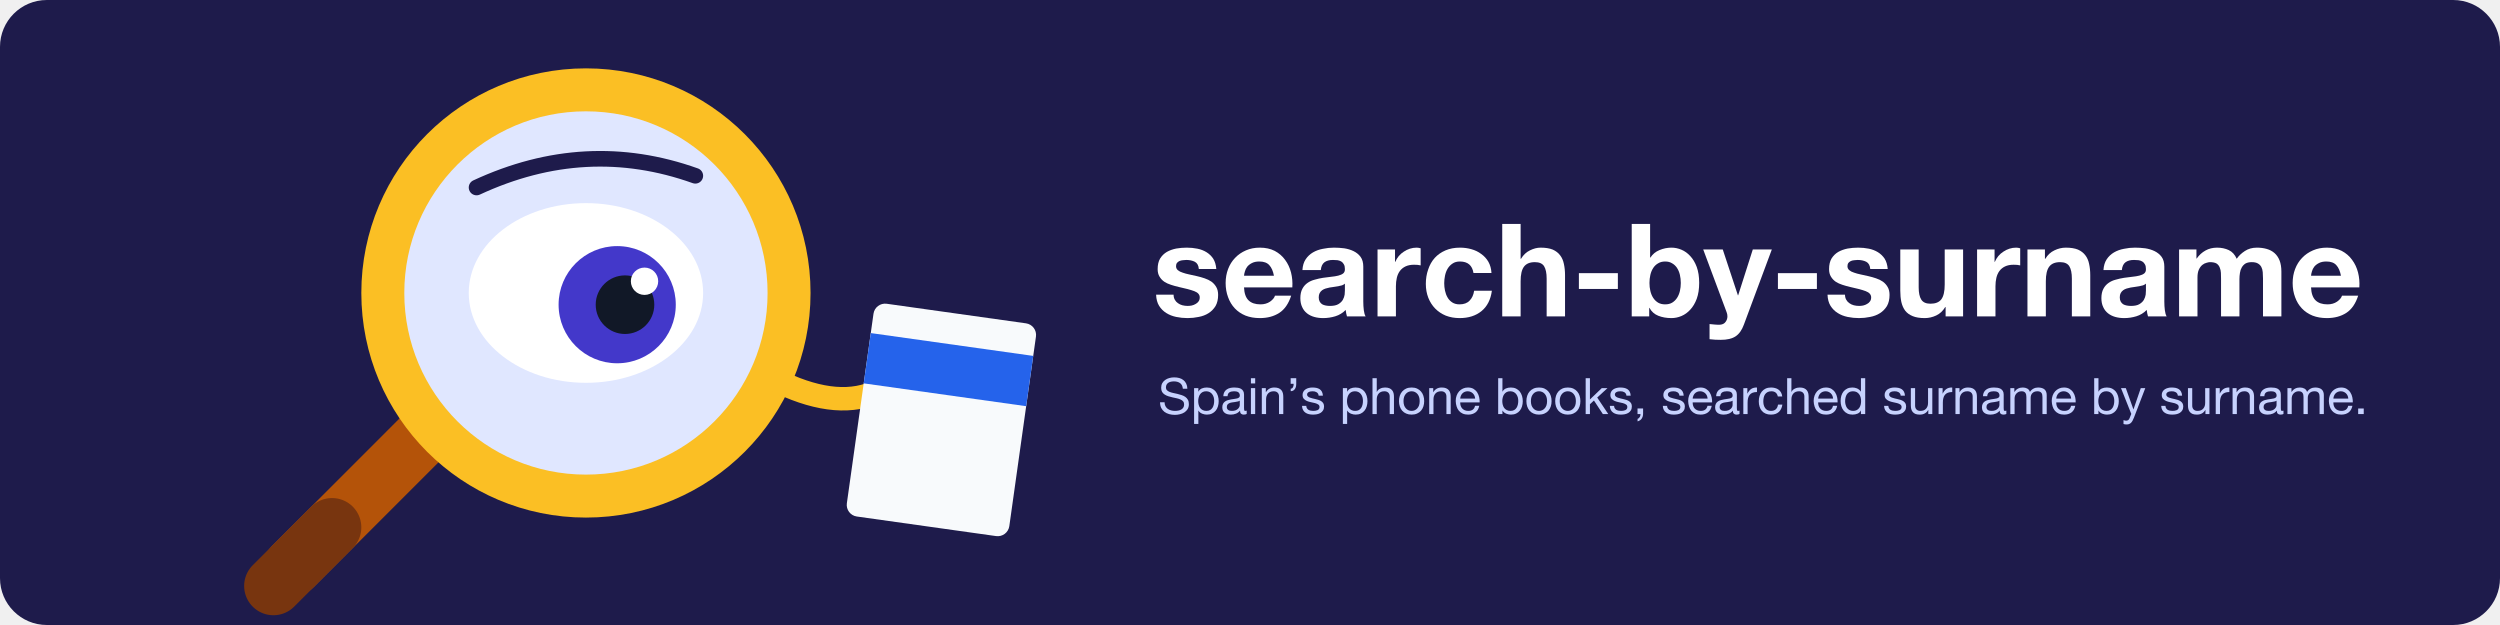
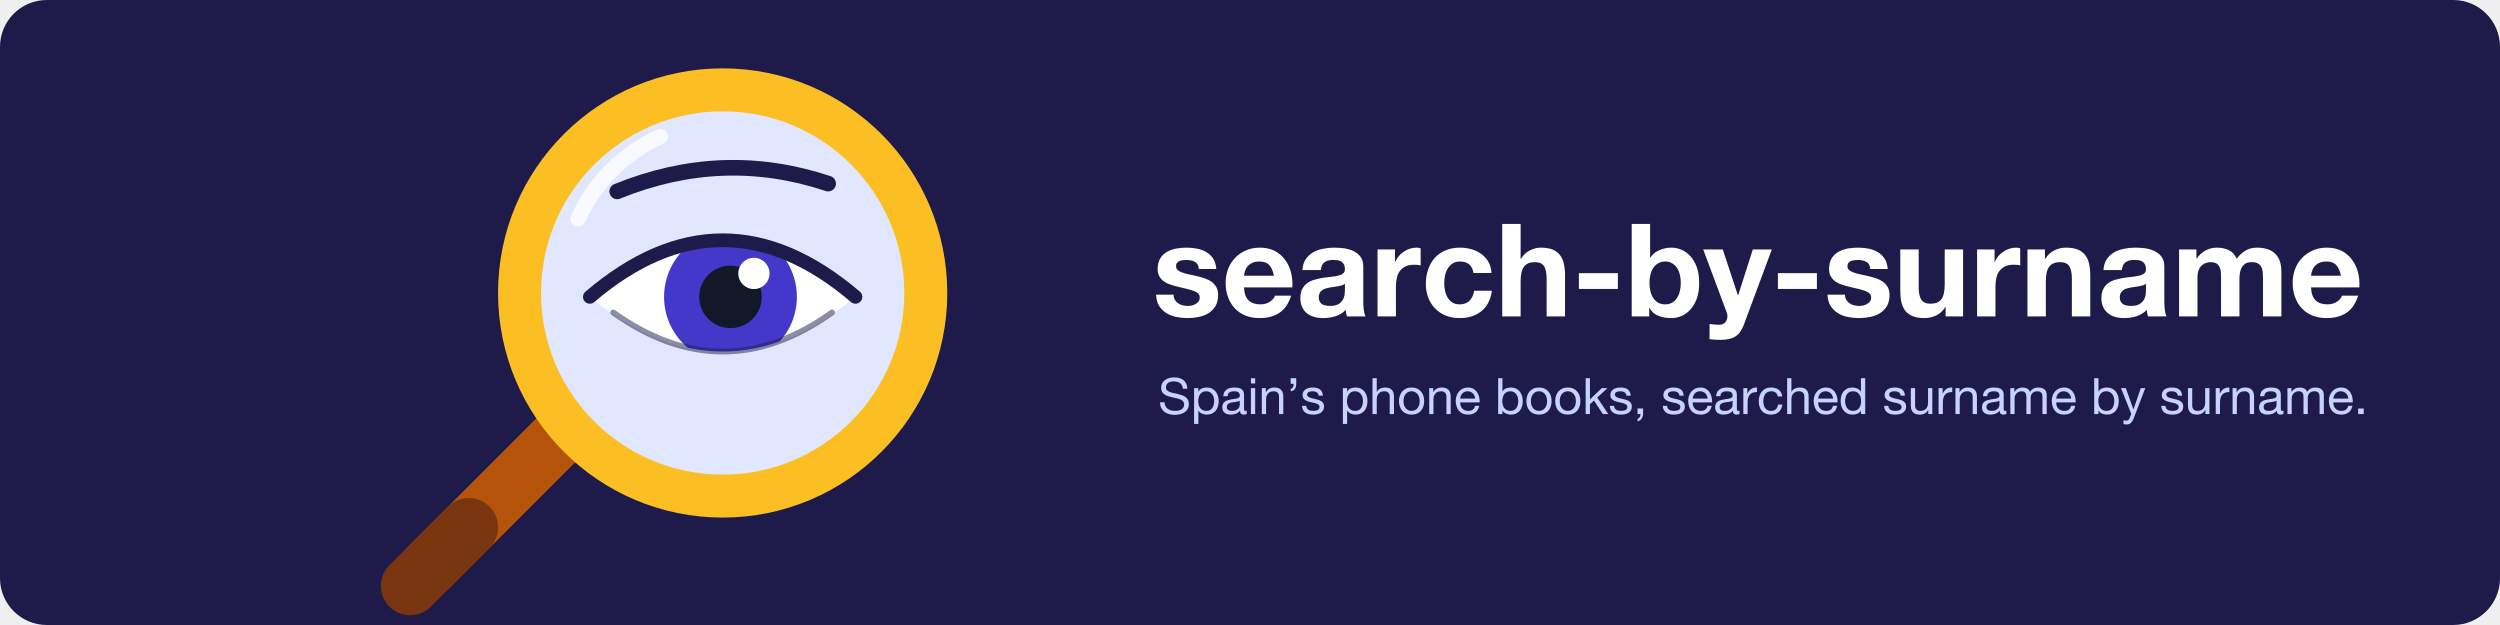
<svg xmlns="http://www.w3.org/2000/svg" viewBox="0 0 1280 320" width="1280" height="320" role="img" aria-label="search-by-surname">
  <defs>
    <path id="hn-bold-s" d="m164 168l-135 0q2-52 23-86q22-35 56-56q33-21 76-30q43-9 88-9q44 0 86 9q43 8 76 29q33 21 54 55q20 35 20 86q0 36-14 60q-14 25-37 42q-23 16-53 26q-29 10-60 17q-30 7-59 13q-29 6-51 14q-23 7-37 19q-14 12-14 31q0 16 8 26q8 9 19 14q12 5 26 6q14 2 26 2q38 0 66-14q28-15 31-56l135 0q-4 48-24 80q-21 31-52 50q-31 19-70 27q-40 8-82 8q-42 0-82-7q-40-8-72-26q-32-19-52-51q-19-32-19-82q0-34 14-57q14-24 37-40q23-15 52-24q30-10 61-17q76-16 119-32q42-16 42-48q0-19-9-31q-9-13-23-20q-13-8-30-12q-16-3-31-3q-21 0-41 5q-19 5-34 16q-15 10-24 26q-10 17-10 40z" />
    <path id="hn-bold-e" d="m402 314l-231 0q1 15 7 34q5 19 18 36q14 17 36 28q23 12 57 12q52 0 77-28q26-28 36-82zm-231-90l373 0q4 60-10 115q-14 55-46 98q-31 43-80 69q-49 25-115 25q-59 0-107-21q-49-21-84-58q-35-36-54-86q-19-50-19-108q0-60 19-110q18-50 52-86q34-36 83-56q49-19 110-19q88 0 150 40q62 40 92 133l-125 0q-7-24-38-46q-31-21-74-21q-60 0-92 31q-32 31-35 100z" />
    <path id="hn-bold-a" d="m48 358q3 50 25 83q22 33 56 53q34 20 77 28q42 9 85 9q39 0 79-5q40-6 73-22q33-16 54-44q21-29 21-76l0-269q0-35 4-67q4-32 14-48l-144 0q-4 12-6 24q-3 13-4 26q-34-35-80-49q-46-14-94-14q-37 0-69 9q-32 9-56 28q-24 19-37 48q-14 29-14 69q0 44 16 73q15 28 40 45q24 17 56 25q31 9 63 14q32 5 63 8q31 3 55 9q24 6 38 17q14 12 13 34q0 23-8 36q-7 14-20 22q-12 7-28 10q-17 2-36 2q-42 0-66-18q-24-18-28-60zm328-105q-9-8-22-13q-14-4-30-7q-15-3-32-5q-17-2-34-5q-16-3-32-8q-15-5-26-13q-12-9-19-22q-7-13-7-33q0-19 7-32q7-13 19-21q12-7 28-10q16-3 33-3q42 0 65 14q23 14 34 33q11 20 14 40q2 20 2 32z" />
    <path id="hn-bold-r" d="m54 517l0-517l142 0l0 233q0 35 7 65q7 30 23 52q17 23 44 36q27 13 66 13q13 0 27-1q14-2 24-4l0 132q-17 5-31 5q-27 0-52-8q-25-8-47-23q-22-14-39-34q-17-21-27-45l-2 0l0 96z" />
    <path id="hn-bold-c" d="m406 335l139 0q-3 50-24 87q-21 36-55 60q-33 25-76 37q-42 12-88 12q-63 0-112-21q-49-21-83-58q-34-38-51-90q-18-51-18-111q0-58 19-107q19-48 53-83q34-35 82-55q49-19 107-19q103 0 169 54q66 54 80 157l-137 0q-7-48-35-76q-27-29-78-29q-33 0-56 15q-23 15-36 38q-14 24-20 53q-6 29-6 57q0 29 6 58q6 30 20 54q15 25 38 40q23 16 57 16q91 0 105-89z" />
    <path id="hn-bold-h" d="m54 714l0-714l142 0l0 271q0 79 26 113q26 35 84 35q51 0 71-31q20-32 20-96l0-292l142 0l0 318q0 48-9 88q-8 39-29 66q-21 28-57 44q-37 15-94 15q-40 0-82-21q-42-20-69-65l-3 0l0 269z" />
    <path id="hn-bold-hyphen" d="m53 334l0-122l301 0l0 122z" />
    <path id="hn-bold-b" d="m433 258q0-32-7-62q-7-30-22-53q-15-23-38-37q-22-13-54-13q-31 0-54 13q-23 14-38 37q-15 23-22 53q-7 30-7 62q0 33 7 63q7 30 22 53q15 23 38 36q23 14 54 14q32 0 54-14q23-13 38-36q15-23 22-53q7-30 7-63zm-379 456l0-714l135 0l0 66l2 0q23-43 68-61q45-18 102-18q39 0 77 16q38 16 68 49q31 33 50 84q19 52 19 123q0 71-19 123q-19 51-50 84q-30 33-68 49q-38 16-77 16q-48 0-93-19q-44-18-70-58l-2 0l0 260z" />
    <path id="hn-bold-y" d="m309-64l216 581l-147 0l-113-354l-2 0l-117 354l-151 0l181-485q6-15 6-32q0-23-14-42q-13-19-41-22q-21-1-42 1q-21 2-41 4l0-117q22-2 44-4q21-1 43-1q73 0 114 27q41 27 64 90z" />
    <path id="hn-bold-u" d="m539 0l0 517l-142 0l0-271q0-79-26-114q-26-34-84-34q-51 0-71 32q-20 31-20 95l0 292l-142 0l0-318q0-48 8-87q9-40 30-68q21-27 58-42q36-15 93-15q45 0 88 20q43 20 70 65l3 0l0-72z" />
    <path id="hn-bold-n" d="m54 517l0-517l142 0l0 271q0 79 26 113q26 35 84 35q51 0 71-31q20-32 20-96l0-292l142 0l0 318q0 48-9 88q-8 39-29 66q-21 28-57 44q-37 15-94 15q-45 0-88-21q-43-20-70-65l-3 0l0 72z" />
    <path id="hn-bold-m" d="m58 517l0-517l142 0l0 300q0 38 11 62q11 23 27 36q15 12 32 16q16 5 26 5q34 0 52-11q17-12 24-31q8-19 9-41q1-23 1-46l0-290l142 0l0 288q0 24 4 48q3 23 14 42q10 18 28 30q19 11 49 11q30 0 47-10q18-10 27-27q9-17 11-40q2-23 2-49l0-293l142 0l0 346q0 50-14 86q-14 35-39 57q-25 22-60 32q-35 10-76 10q-54 0-93-26q-40-26-63-60q-21 48-61 67q-41 19-90 19q-51 0-90-22q-40-22-68-62l-2 0l0 70z" />
    <path id="hn-S" d="m491 505l90 0q-2 59-23 101q-20 43-56 71q-35 28-82 41q-47 13-102 13q-49 0-96-13q-46-12-82-38q-37-25-59-64q-22-40-22-94q0-49 19-82q20-32 52-52q33-21 74-34q41-12 84-22q42-9 83-18q41-9 73-24q33-14 52-37q20-23 20-60q0-39-16-64q-16-25-42-39q-26-15-58-21q-33-6-65-6q-40 0-78 10q-38 10-67 31q-28 21-46 54q-17 32-17 77l-90 0q0-65 23-113q24-47 64-78q41-30 94-45q54-15 114-15q49 0 98 12q50 11 90 36q40 26 66 66q25 41 25 98q0 53-19 88q-20 35-52 58q-33 23-74 36q-41 14-84 24q-42 10-83 18q-41 9-73 22q-33 13-52 34q-20 20-20 53q0 35 14 59q13 23 36 37q22 14 51 20q29 6 59 6q74 0 122-35q47-34 55-111z" />
    <path id="hn-p" d="m67 517l0-714l85 0l0 266l2 0q14-23 34-39q21-15 44-24q23-9 46-13q24-4 43-4q59 0 103 21q45 21 74 58q30 36 44 85q15 49 15 104q0 55-15 104q-15 49-44 87q-30 37-74 59q-45 22-105 22q-54 0-99-19q-45-20-66-63l-2 0l0 70zm400-254q0-38-8-74q-8-36-26-64q-18-28-47-45q-30-17-74-17q-44 0-75 17q-31 16-51 43q-19 27-28 63q-9 35-9 73q0 36 9 71q8 35 27 62q19 28 49 45q30 17 73 17q41 0 71-16q31-16 50-43q20-27 30-61q9-35 9-71z" />
    <path id="hn-a" d="m522 2q-22-13-61-13q-33 0-53 19q-19 18-19 60q-35-42-81-60q-47-19-101-19q-35 0-67 8q-31 8-54 25q-23 17-36 44q-14 28-14 67q0 44 15 72q15 28 39 45q25 18 56 27q32 9 65 15q35 7 67 10q31 4 55 10q24 7 38 20q14 12 14 36q0 28-11 45q-10 17-26 26q-17 9-38 12q-20 3-40 3q-54 0-90-20q-36-21-39-78l-85 0q2 48 20 81q18 33 48 53q30 21 68 30q39 9 83 9q35 0 69-5q35-5 63-20q28-16 45-44q17-28 17-73l0-266q0-30 3-44q4-14 24-14q11 0 26 5zm-138 265q-16-12-42-17q-26-6-54-10q-29-3-58-8q-29-4-52-14q-23-10-38-28q-14-19-14-51q0-21 8-35q9-15 22-24q14-9 32-13q18-4 38-4q42 0 72 11q30 12 49 30q19 17 28 38q9 20 9 38z" />
    <path id="hn-i" d="m154 610l0 104l-85 0l0-104zm-85-93l0-517l85 0l0 517z" />
    <path id="hn-n" d="m64 517l0-517l85 0l0 292q0 35 9 64q10 30 29 52q19 22 47 34q29 12 68 12q49 0 77-28q28-28 28-76l0-350l85 0l0 340q0 42-8 76q-9 35-30 60q-21 25-55 39q-34 14-85 14q-115 0-168-94l-2 0l0 82z" />
    <path id="hn-quoteright" d="m83 714l0-111l59 0q0-17-2-35q-3-17-10-31q-7-14-18-23q-11-8-28-8l0-50q29 0 50 12q20 12 34 32q13 20 20 46q6 27 6 57l0 111z" />
    <path id="hn-s" d="m116 163l-85 0q2-48 20-81q18-34 48-54q30-21 69-30q39-9 82-9q39 0 78 7q40 8 72 27q31 19 50 50q20 31 20 78q0 37-14 62q-15 25-38 41q-24 17-54 27q-31 10-63 17q-30 7-60 14q-30 6-54 16q-24 9-39 24q-16 14-16 36q0 20 10 32q10 13 26 20q16 8 36 11q19 3 38 3q21 0 42-4q20-5 37-15q17-10 28-27q11-16 13-41l85 0q-3 47-20 79q-17 31-45 50q-29 18-66 26q-37 7-81 7q-34 0-69-9q-34-8-62-26q-27-17-44-45q-18-28-18-67q0-50 25-78q25-28 63-44q37-15 81-24q44-8 81-18q38-11 63-28q25-17 25-50q0-24-12-40q-12-15-30-23q-19-8-41-11q-22-3-42-3q-26 0-51 5q-24 5-44 16q-19 12-31 32q-12 19-13 47z" />
    <path id="hn-h" d="m64 714l0-714l85 0l0 292q0 35 9 64q10 30 29 52q19 22 47 34q29 12 68 12q49 0 77-28q28-28 28-76l0-350l85 0l0 340q0 42-8 76q-9 35-30 60q-21 25-55 39q-34 14-85 14q-23 0-48-5q-24-5-46-16q-23-10-41-26q-18-17-28-41l-2 0l0 273z" />
    <path id="hn-o" d="m126 258q0 47 12 84q13 36 35 61q22 25 51 38q30 13 63 13q33 0 63-13q29-13 51-38q22-25 35-61q12-37 12-84q0-47-12-84q-13-36-35-60q-22-25-51-38q-30-13-63-13q-33 0-63 13q-29 13-51 38q-22 24-35 60q-12 37-12 84zm-90 0q0-57 16-106q16-49 48-86q32-36 79-56q47-21 108-21q62 0 109 21q46 20 78 56q32 37 48 86q16 49 16 106q0 57-16 106q-16 50-48 86q-32 37-78 58q-47 21-109 21q-61 0-108-21q-47-21-79-58q-32-36-48-86q-16-49-16-106z" />
    <path id="hn-e" d="m423 308l-297 0q2 30 13 56q11 27 30 47q19 20 45 31q27 12 60 12q32 0 58-12q27-11 46-30q20-20 32-47q11-27 13-57zm82-144l-84 0q-11-51-45-76q-35-25-89-25q-42 0-73 14q-31 14-51 37q-20 24-29 54q-9 31-8 65l387 0q2 47-9 99q-10 52-38 96q-27 44-72 72q-46 29-115 29q-53 0-97-20q-45-20-78-56q-32-36-50-85q-18-49-18-108q2-59 18-109q15-50 46-86q31-36 76-56q46-20 108-20q88 0 146 44q58 44 75 131z" />
    <path id="hn-b" d="m67 714l0-714l85 0l0 69l2 0q14-23 34-39q21-15 44-24q23-9 46-13q24-4 43-4q59 0 103 21q45 21 74 58q30 36 44 85q15 49 15 104q0 55-15 104q-15 49-44 87q-30 37-74 59q-45 22-105 22q-54 0-99-19q-45-20-66-63l-2 0l0 267zm400-451q0-38-8-74q-8-36-26-64q-18-28-47-45q-30-17-74-17q-44 0-75 17q-31 16-51 43q-19 27-28 63q-9 35-9 73q0 36 9 71q8 35 27 62q19 28 49 45q30 17 73 17q41 0 71-16q31-16 50-43q20-27 30-61q9-35 9-71z" />
    <path id="hn-k" d="m69 714l0-714l85 0l0 196l80 74l177-270l108 0l-220 329l205 188l-114 0l-236-226l0 423z" />
    <path id="hn-comma" d="m83 111l0-111l59 0q1-12-2-26q-2-14-9-28q-7-13-19-24q-11-12-28-18l0-50q58 17 84 58q26 41 26 98l0 101z" />
    <path id="hn-r" d="m61 517l0-517l85 0l0 230q0 50 10 88q10 39 32 66q22 27 58 41q36 14 87 14l0 90q-69 2-114-28q-45-30-76-93l-2 0l0 109z" />
    <path id="hn-c" d="m415 351l88 0q-5 46-24 79q-19 34-49 56q-29 22-68 32q-38 11-82 11q-61 0-107-21q-46-22-77-60q-30-37-45-88q-15-50-15-108q0-58 16-106q15-49 46-84q30-35 76-54q45-19 104-19q99 0 156 52q58 52 72 148l-87 0q-8-60-43-93q-36-33-99-33q-40 0-69 16q-29 16-47 43q-18 26-27 60q-8 34-8 70q0 39 8 76q8 36 26 64q19 28 50 45q31 17 77 17q54 0 86-27q32-27 42-76z" />
    <path id="hn-d" d="m126 254q0 38 8 74q8 36 26 64q18 28 48 45q30 17 73 17q44 0 75-16q31-17 50-44q20-27 29-62q9-36 9-74q0-36-8-71q-9-35-28-63q-19-27-49-44q-30-17-73-17q-41 0-72 16q-30 16-50 43q-19 27-28 62q-10 34-10 70zm400-254l0 714l-85 0l0-266l-2 0q-14 23-35 38q-20 16-43 26q-23 9-46 13q-23 4-43 4q-59 0-104-21q-44-22-74-58q-29-37-44-86q-14-49-14-104q0-55 15-104q15-49 45-86q29-37 74-59q44-22 104-22q54 0 99 19q45 19 66 62l2 0l0-70z" />
    <path id="hn-u" d="m492 0l0 517l-85 0l0-292q0-35-9-65q-10-29-29-51q-19-22-47-34q-29-12-68-12q-49 0-77 28q-28 28-28 76l0 350l-85 0l0-340q0-42 8-77q9-34 30-59q21-25 55-39q34-13 85-13q57 0 99 23q42 22 69 70l2 0l0-82z" />
    <path id="hn-m" d="m64 517l0-517l85 0l0 322q0 15 7 38q8 22 24 43q17 21 44 36q26 15 63 15q29 0 47-8q19-9 30-24q11-16 16-37q4-21 4-46l0-339l85 0l0 322q0 60 36 96q36 36 99 36q31 0 50-9q20-9 31-25q11-15 15-36q4-21 4-45l0-339l85 0l0 379q0 40-13 69q-12 28-34 46q-23 18-54 26q-32 9-71 9q-51 0-93-23q-43-23-69-65q-16 48-55 68q-39 20-87 20q-109 0-167-88l-2 0l0 76z" />
    <path id="hn-y" d="m267-69q-15-38-29-64q-15-26-32-43q-18-16-40-24q-21-7-49-7q-15 0-30 2q-15 2-29 7l0 78q11-5 26-8q14-4 24-4q26 0 44 12q17 13 26 36l35 87l-205 514l96 0l151-423l2 0l145 423l90 0z" />
    <path id="hn-period" d="m83 111l0-111l111 0l0 111z" />
  </defs>
  <rect width="1280" height="320" rx="24" fill="#1e1b4b" />
-   <path d="M150,290 L230,210" stroke="#b45309" stroke-width="30" stroke-linecap="round" />
-   <path d="M140,300 L170,270" stroke="#78350f" stroke-width="30" stroke-linecap="round" />
-   <circle cx="300" cy="150" r="104" fill="#e0e7ff" stroke="#fbbf24" stroke-width="22" />
-   <ellipse cx="300" cy="150" rx="60" ry="46" fill="#fff" />
-   <circle cx="316" cy="156" r="30" fill="#4338ca" />
-   <circle cx="320" cy="156" r="15" fill="#111827" />
-   <circle cx="330" cy="144" r="7" fill="#fff" />
-   <path d="M244,96 Q300,70 356,90" stroke="#1e1b4b" stroke-width="8" fill="none" stroke-linecap="round" />
-   <path d="M400,196 Q430,210 450,200" stroke="#fbbf24" stroke-width="12" stroke-linecap="round" fill="none" />
-   <rect x="440" y="160" width="84" height="110" rx="6" fill="#f8fafc" transform="rotate(8 482 215)" />
-   <rect x="440" y="176" width="84" height="26" fill="#2563eb" transform="rotate(8 482 215)" />
+   <g transform="translate(70 0)">
+     <path d="M150,290 L230,210" stroke="#b45309" stroke-width="30" stroke-linecap="round" />
+     <path d="M140,300 L170,270" stroke="#78350f" stroke-width="30" stroke-linecap="round" />
+     <circle cx="300" cy="150" r="104" fill="#e0e7ff" stroke="#fbbf24" stroke-width="22" />
+     <clipPath id="eye">
+       <path d="M232,152 Q300,94 368,152 Q300,208 232,152 Z" />
+     </clipPath>
+     <path d="M232,152 Q300,94 368,152 Q300,208 232,152 Z" fill="#fff" />
+     <g clip-path="url(#eye)">
+       <circle cx="304" cy="152" r="34" fill="#4338ca" />
+       <circle cx="304" cy="152" r="16" fill="#111827" />
+       <circle cx="316" cy="140" r="8" fill="#fff" />
+     </g>
+     <path d="M232,152 Q300,94 368,152" stroke="#1e1b4b" stroke-width="7" fill="none" stroke-linecap="round" />
+     <path d="M244,160 Q300,200 356,160" stroke="#1e1b4b" stroke-width="3" fill="none" stroke-linecap="round" opacity=".5" />
+     <path d="M246,98 Q300,76 354,94" stroke="#1e1b4b" stroke-width="8" fill="none" stroke-linecap="round" />
+     <path d="M226,112 A84,84 0 0 1 268,70" stroke="#fff" stroke-width="8" fill="none" stroke-linecap="round" opacity=".8" />
+   </g>
  <g fill="#ffffff" transform="matrix(0.0663 0 0 -0.0663 590.0 162.0)">
    <use href="#hn-bold-s" x="0" />
    <use href="#hn-bold-e" x="537" />
    <use href="#hn-bold-a" x="1111" />
    <use href="#hn-bold-r" x="1685" />
    <use href="#hn-bold-c" x="2074" />
    <use href="#hn-bold-h" x="2648" />
    <use href="#hn-bold-hyphen" x="3241" />
    <use href="#hn-bold-b" x="3648" />
    <use href="#hn-bold-y" x="4259" />
    <use href="#hn-bold-hyphen" x="4778" />
    <use href="#hn-bold-s" x="5185" />
    <use href="#hn-bold-u" x="5722" />
    <use href="#hn-bold-r" x="6315" />
    <use href="#hn-bold-n" x="6704" />
    <use href="#hn-bold-a" x="7297" />
    <use href="#hn-bold-m" x="7871" />
    <use href="#hn-bold-e" x="8777" />
  </g>
  <g fill="#c7d2fe" transform="matrix(0.0257 0 0 -0.0257 593.0 212.0)">
    <use href="#hn-S" x="0" />
    <use href="#hn-p" x="648" />
    <use href="#hn-a" x="1241" />
    <use href="#hn-i" x="1778" />
    <use href="#hn-n" x="2000" />
    <use href="#hn-quoteright" x="2556" />
    <use href="#hn-s" x="2834" />
    <use href="#hn-p" x="3612" />
    <use href="#hn-h" x="4205" />
    <use href="#hn-o" x="4761" />
    <use href="#hn-n" x="5335" />
    <use href="#hn-e" x="5891" />
    <use href="#hn-b" x="6706" />
    <use href="#hn-o" x="7299" />
    <use href="#hn-o" x="7873" />
    <use href="#hn-k" x="8447" />
    <use href="#hn-s" x="8966" />
    <use href="#hn-comma" x="9466" />
    <use href="#hn-s" x="10022" />
    <use href="#hn-e" x="10522" />
    <use href="#hn-a" x="11059" />
    <use href="#hn-r" x="11596" />
    <use href="#hn-c" x="11929" />
    <use href="#hn-h" x="12466" />
    <use href="#hn-e" x="13022" />
    <use href="#hn-d" x="13559" />
    <use href="#hn-s" x="14430" />
    <use href="#hn-u" x="14930" />
    <use href="#hn-r" x="15486" />
    <use href="#hn-n" x="15819" />
    <use href="#hn-a" x="16375" />
    <use href="#hn-m" x="16912" />
    <use href="#hn-e" x="17765" />
    <use href="#hn-b" x="18580" />
    <use href="#hn-y" x="19173" />
    <use href="#hn-s" x="19951" />
    <use href="#hn-u" x="20451" />
    <use href="#hn-r" x="21007" />
    <use href="#hn-n" x="21340" />
    <use href="#hn-a" x="21896" />
    <use href="#hn-m" x="22433" />
    <use href="#hn-e" x="23286" />
    <use href="#hn-period" x="23823" />
  </g>
</svg>
